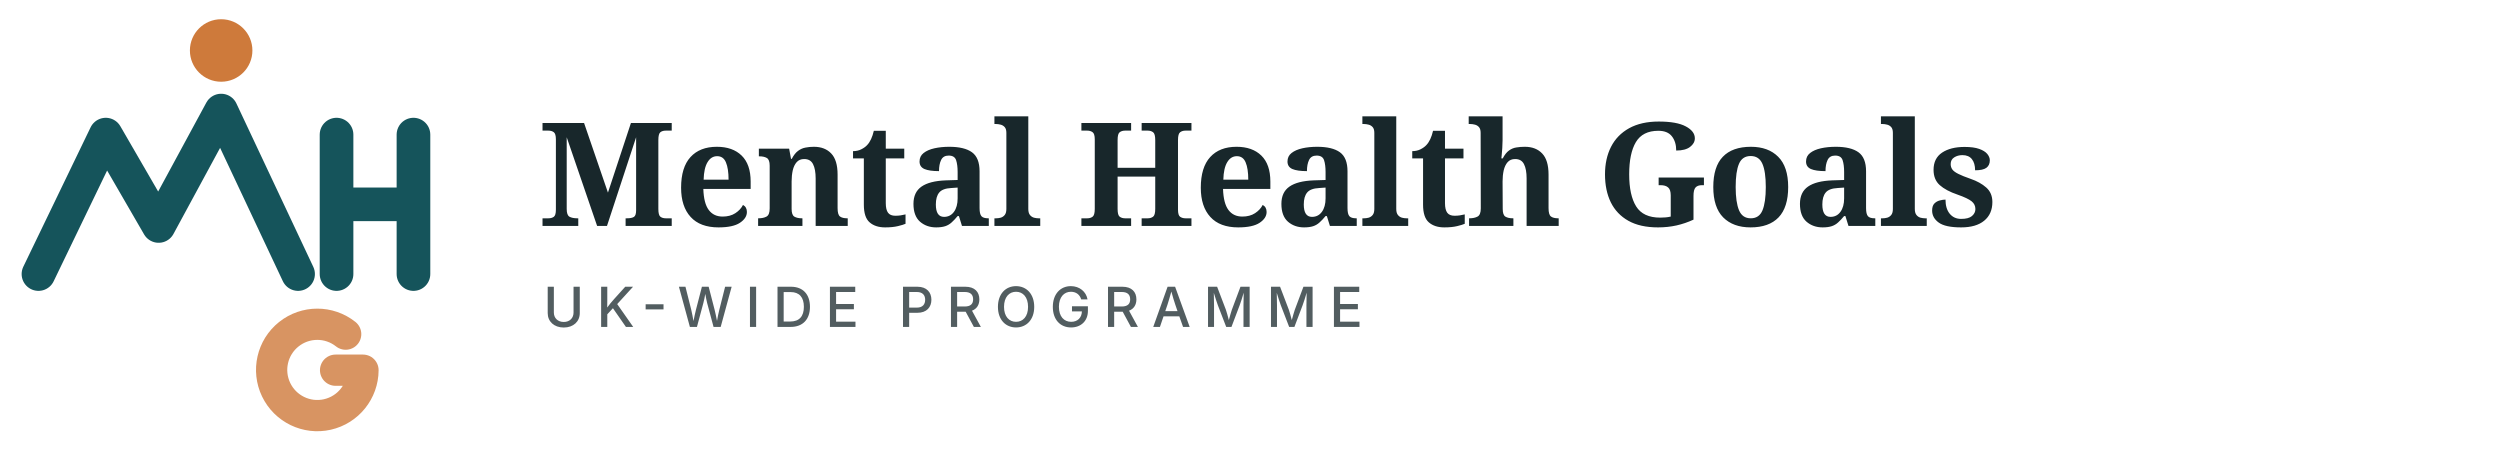
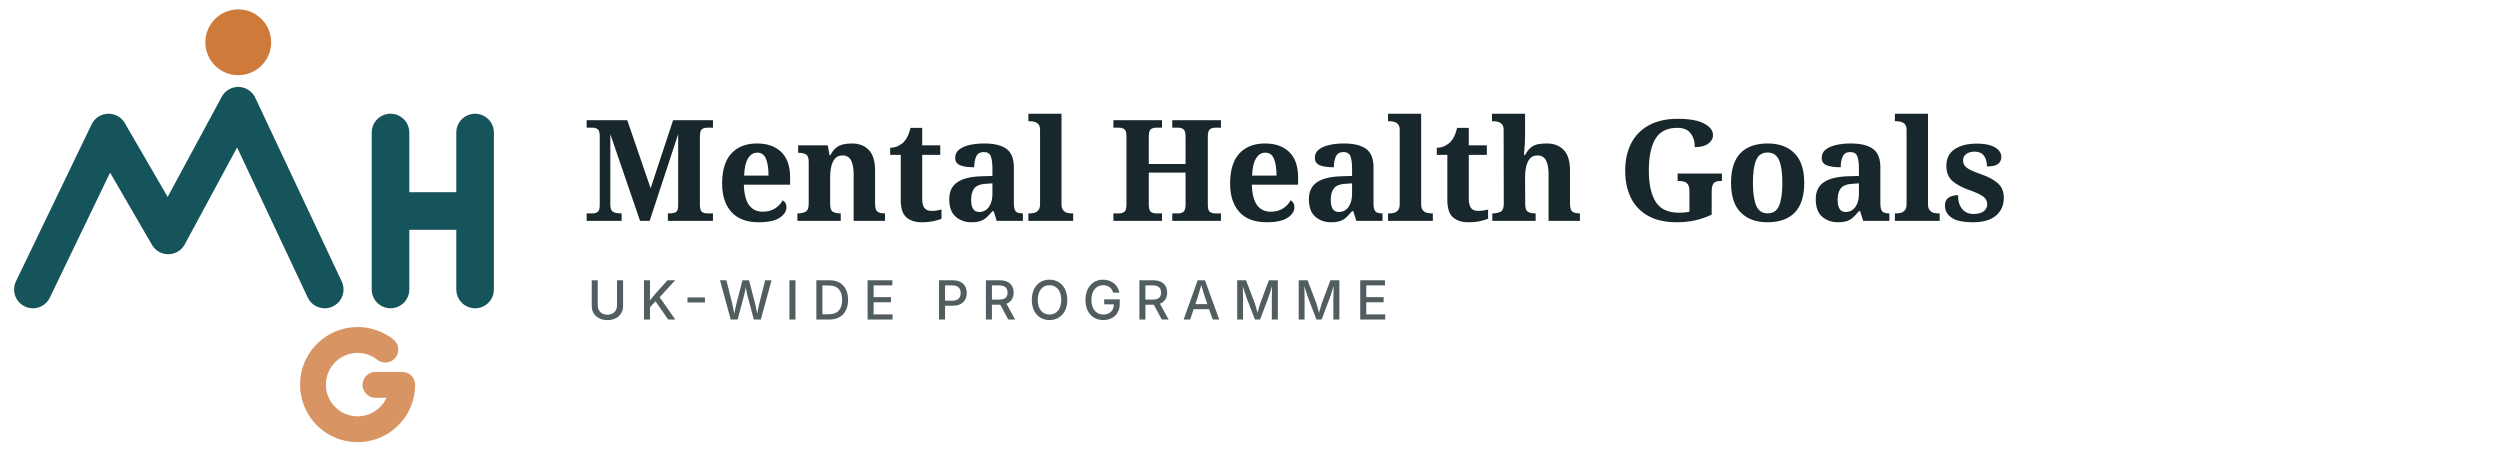
- <svg xmlns="http://www.w3.org/2000/svg" width="520" height="96" viewBox="0 0 520 96" role="img" aria-label="Mental Health Goals — UK-wide Programme">
+ <svg xmlns="http://www.w3.org/2000/svg" width="532" height="96" viewBox="0 0 532 96" role="img" aria-label="Mental Health Goals — UK-wide Programme">
  <g transform="translate(0 0)">
-     <path d="M 8 57 L 22 28 L 33 47 L 46 23 L 62 57" fill="none" stroke="#15545B" stroke-width="7" stroke-linecap="round" stroke-linejoin="round" />
-     <circle cx="46" cy="10.5" r="6.5" fill="#CE7A3B" />
-     <path d="M 70 57 L 70 28 M 70 42.5 L 86 42.5 M 86 28 L 86 57" fill="none" stroke="#15545B" stroke-width="7" stroke-linecap="round" stroke-linejoin="round" />
-     <path d="M 71.9 69.5 A 9.5 9.5 0 1 0 75.5 77 L 69.8 77" fill="none" stroke="#CE7A3B" stroke-width="6.5" stroke-linecap="round" stroke-linejoin="round" stroke-opacity="0.8" />
+     <path d="M 7 61.6 L 23.1 28.2 L 35.8 50.1 L 50.7 22.5 L 69.1 61.6" fill="none" stroke="#15545B" stroke-width="8" stroke-linecap="round" stroke-linejoin="round" />
+     <circle cx="50.7" cy="9" r="7" fill="#CE7A3B" />
+     <path d="M 83.1 61.6 L 83.1 28.2 M 83.1 44.9 L 101.1 44.9 M 101.1 28.2 L 101.1 61.6" fill="none" stroke="#15545B" stroke-width="8" stroke-linecap="round" stroke-linejoin="round" />
+     <path d="M 82.0 74.4 A 9.5 9.5 0 1 0 85.6 81.9 L 79.9 81.9" fill="none" stroke="#CE7A3B" stroke-width="5.5" stroke-linecap="round" stroke-linejoin="round" stroke-opacity="0.8" />
  </g>
-   <text x="112" y="47" font-family="Fraunces, 'Iowan Old Style', 'Palatino Nova', Georgia, serif" font-size="30" font-weight="600" letter-spacing="-0.3" fill="#18272B">Mental Health Goals</text>
-   <text x="113" y="68" font-family="Inter, 'Helvetica Neue', Helvetica, Arial, sans-serif" font-size="11.5" font-weight="500" letter-spacing="2.6" fill="#18272B" opacity="0.75">UK-WIDE PROGRAMME</text>
+   <text x="124" y="47" font-family="Fraunces, 'Iowan Old Style', 'Palatino Nova', Georgia, serif" font-size="30" font-weight="600" letter-spacing="-0.3" fill="#18272B">Mental Health Goals</text>
+   <text x="125" y="68" font-family="Inter, 'Helvetica Neue', Helvetica, Arial, sans-serif" font-size="11.5" font-weight="500" letter-spacing="2.6" fill="#18272B" opacity="0.75">UK-WIDE PROGRAMME</text>
</svg>
